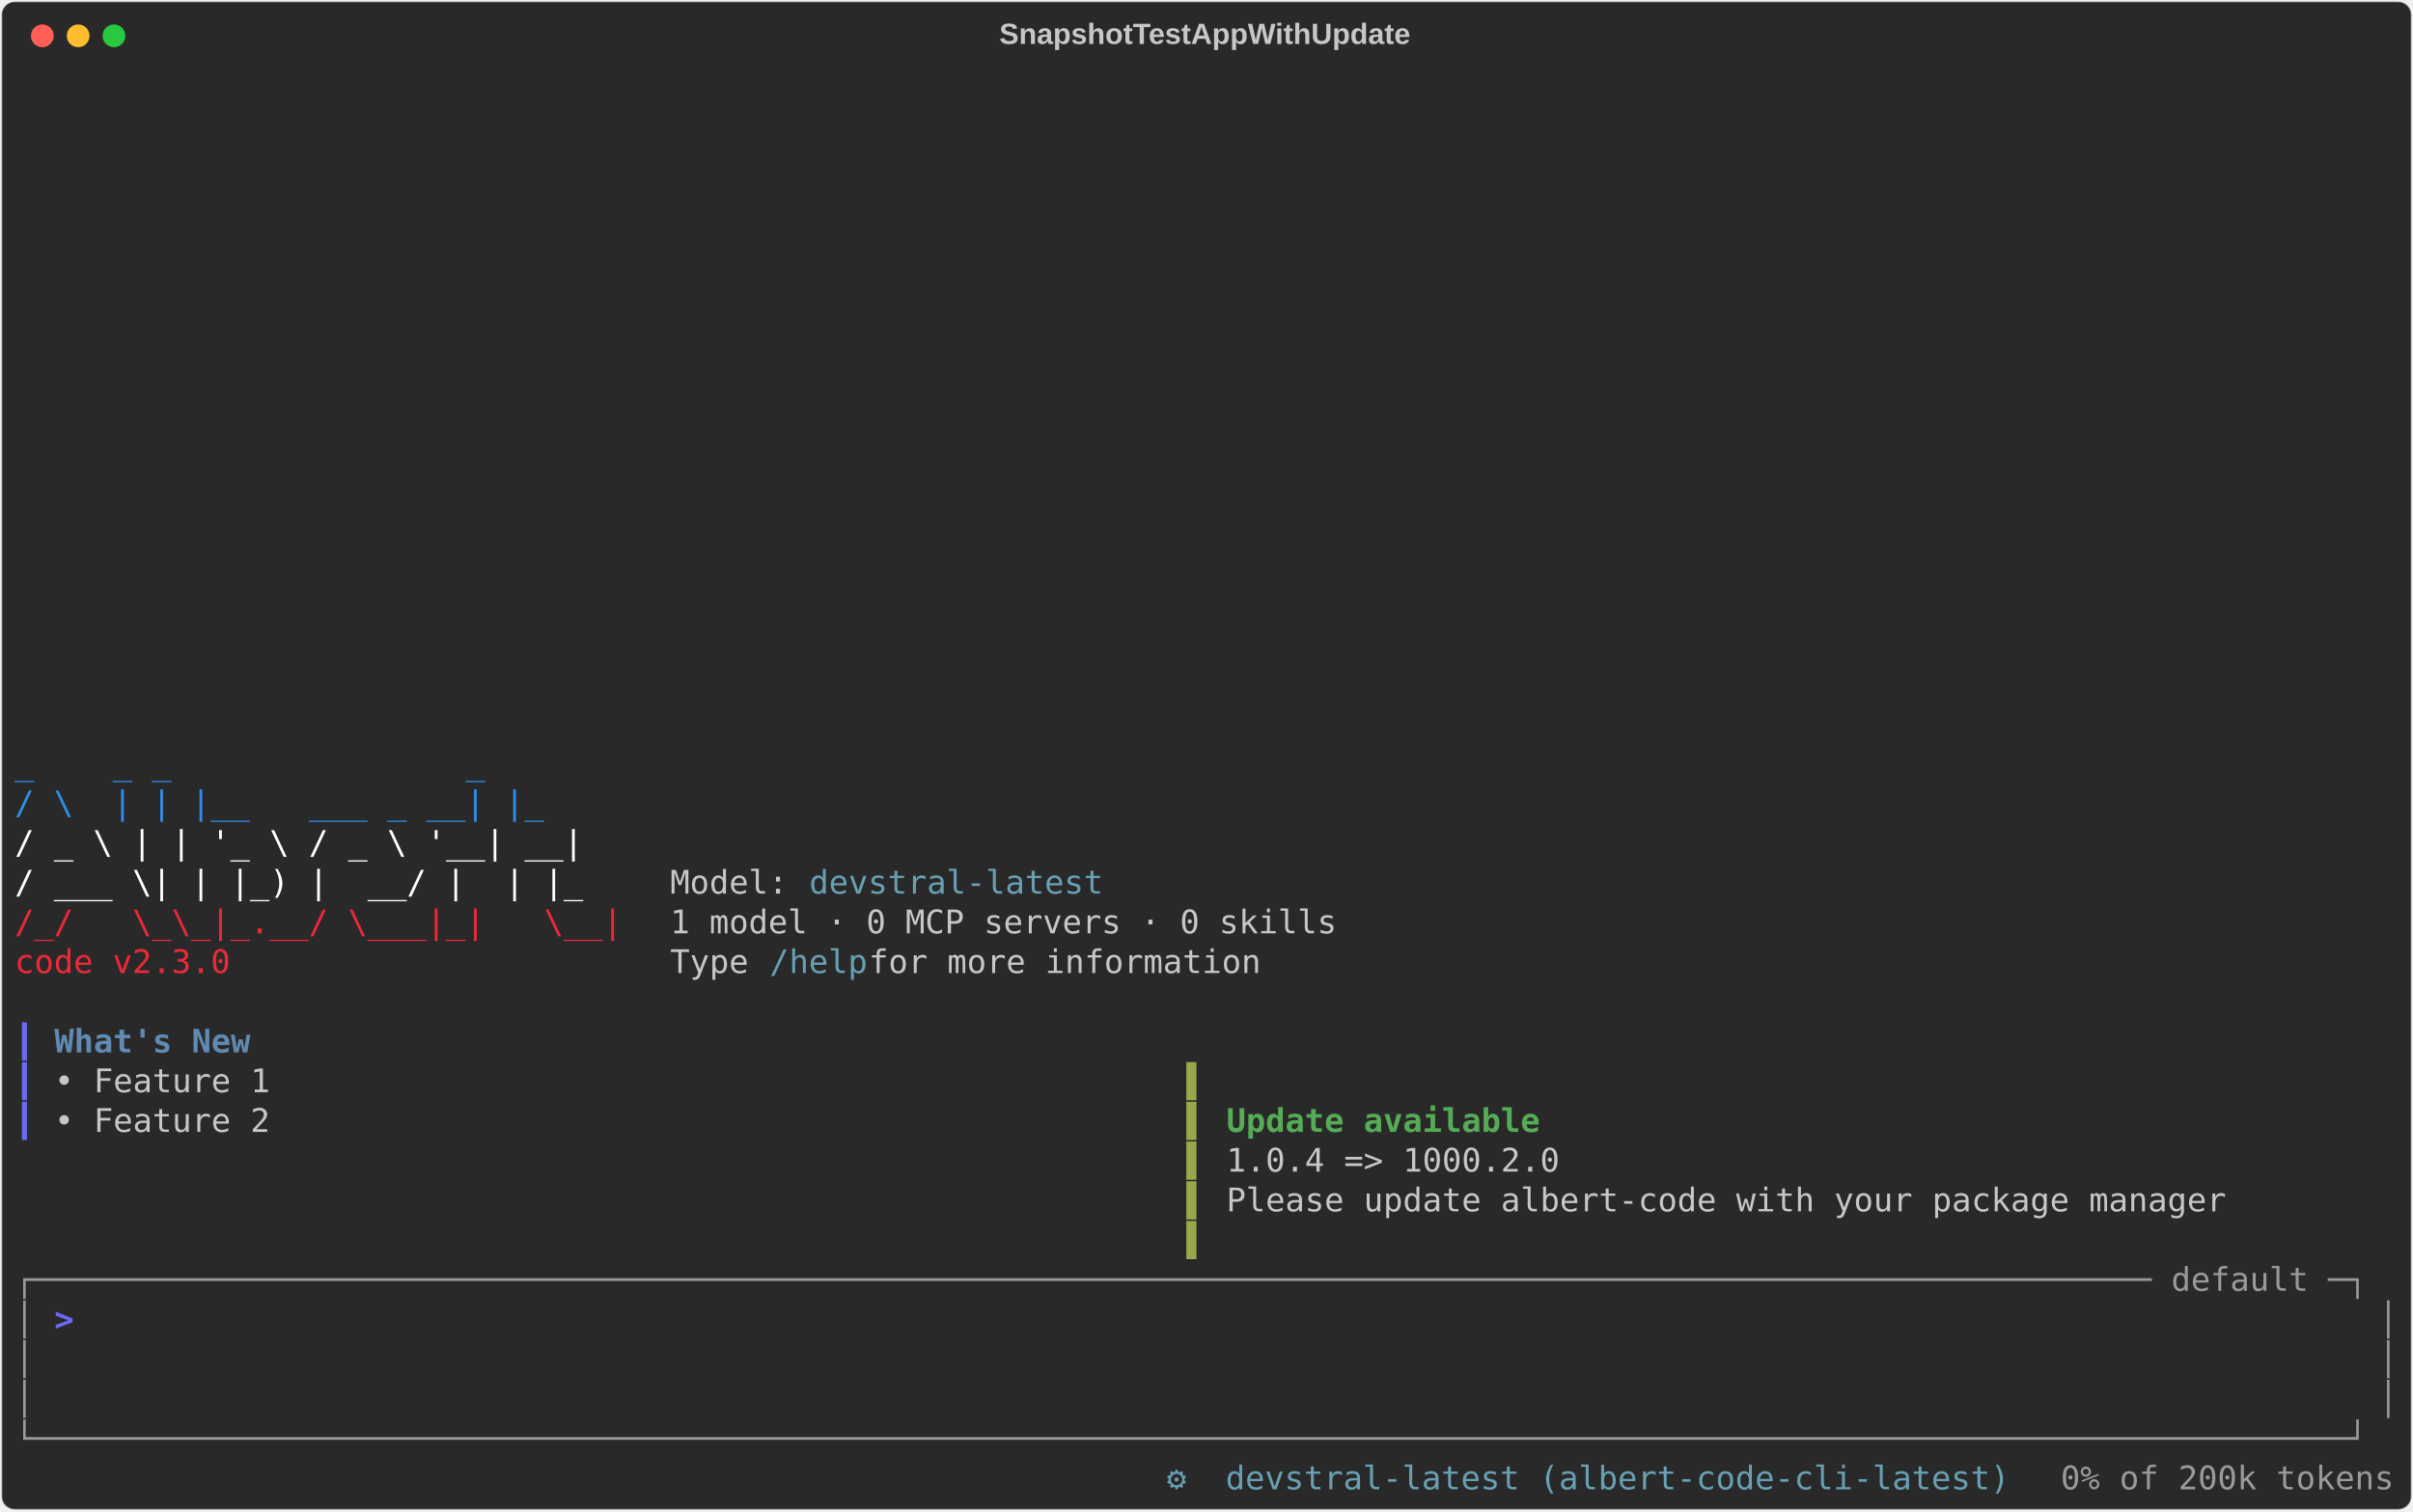
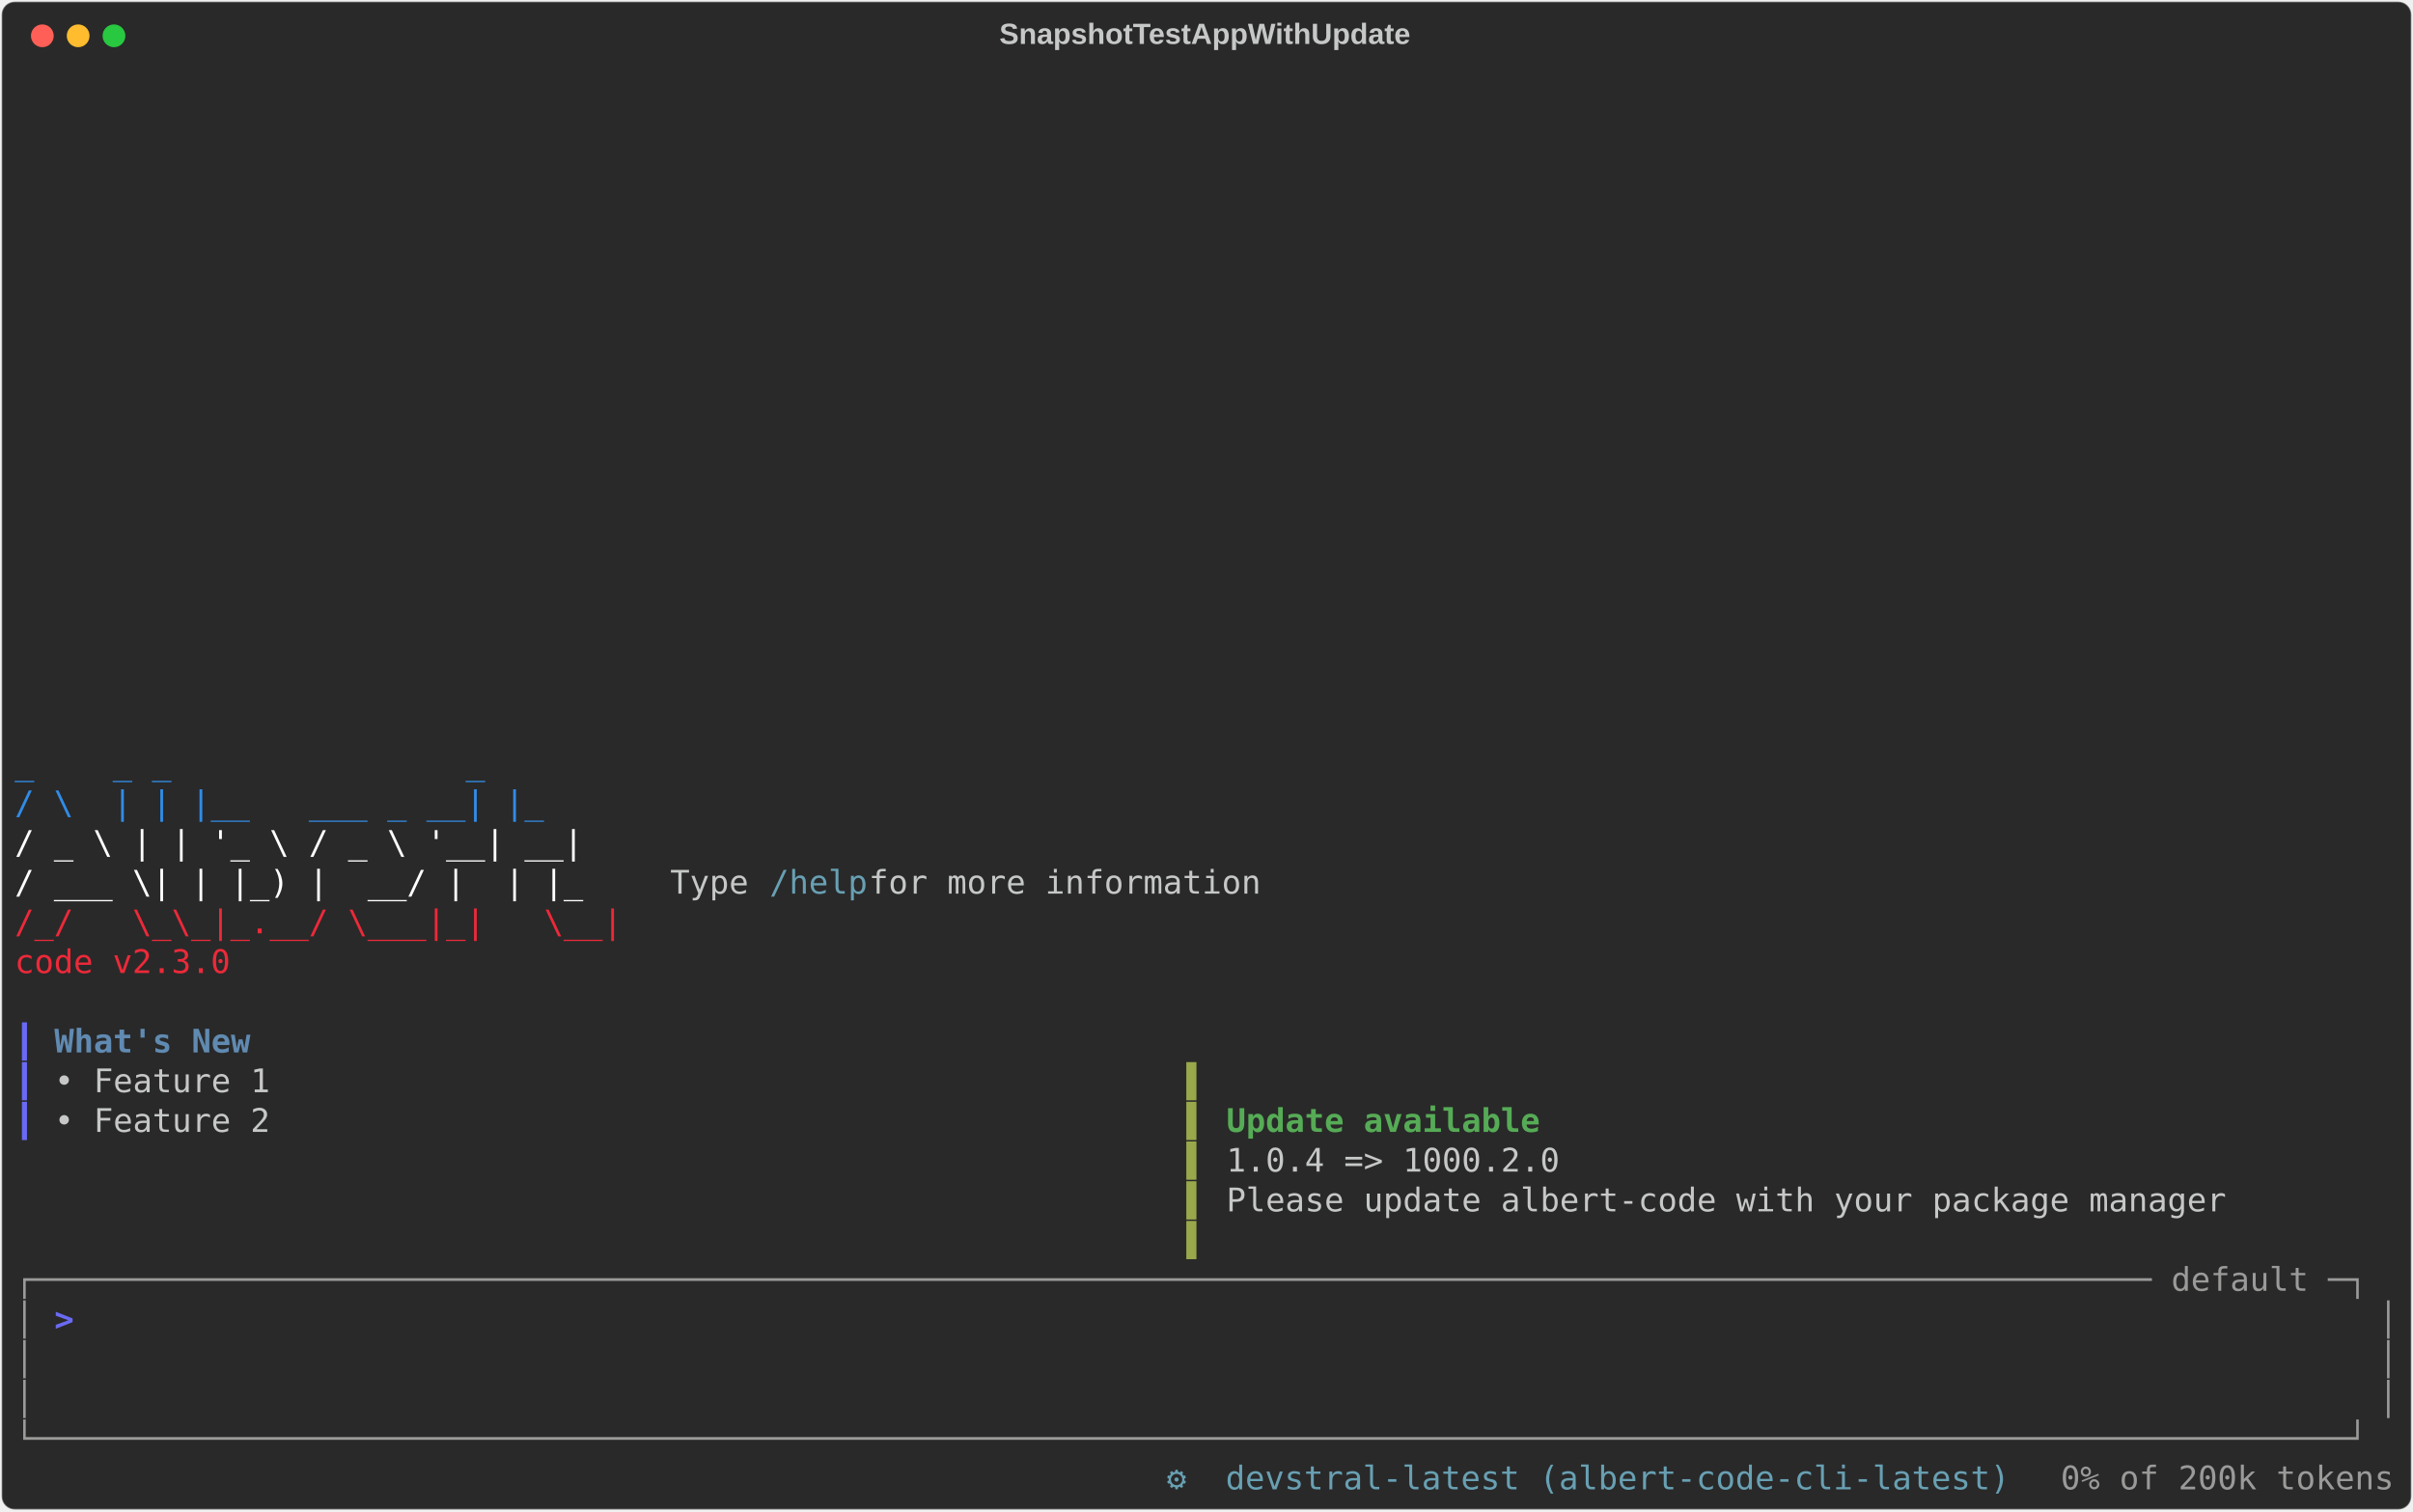
<svg xmlns="http://www.w3.org/2000/svg" class="rich-terminal" viewBox="0 0 1482 928.4">
  <style>

    @font-face {
        font-family: "Fira Code";
        src: local("FiraCode-Regular"),
                url("https://cdnjs.cloudflare.com/ajax/libs/firacode/6.2.0/woff2/FiraCode-Regular.woff2") format("woff2"),
                url("https://cdnjs.cloudflare.com/ajax/libs/firacode/6.2.0/woff/FiraCode-Regular.woff") format("woff");
        font-style: normal;
        font-weight: 400;
    }
    @font-face {
        font-family: "Fira Code";
        src: local("FiraCode-Bold"),
                url("https://cdnjs.cloudflare.com/ajax/libs/firacode/6.2.0/woff2/FiraCode-Bold.woff2") format("woff2"),
                url("https://cdnjs.cloudflare.com/ajax/libs/firacode/6.2.0/woff/FiraCode-Bold.woff") format("woff");
        font-style: bold;
        font-weight: 700;
    }

    .terminal-matrix {
        font-family: Fira Code, monospace;
        font-size: 20px;
        line-height: 24.4px;
        font-variant-east-asian: full-width;
    }

    .terminal-title {
        font-size: 18px;
        font-weight: bold;
        font-family: arial;
    }

    .terminal-r1 { fill: #c5c8c6 }
.terminal-r2 { fill: #318ce7 }
.terminal-r3 { fill: #ffffff }
.terminal-r4 { fill: #68a0b3 }
.terminal-r5 { fill: #ed2939 }
.terminal-r6 { fill: #6a6af4 }
.terminal-r7 { fill: #608ab1;font-weight: bold }
.terminal-r8 { fill: #98a84b }
.terminal-r9 { fill: #56ab56;font-weight: bold }
.terminal-r10 { fill: #9a9b99 }
.terminal-r11 { fill: #6a6af4;font-weight: bold }
    </style>
  <defs>
    <clipPath id="terminal-clip-terminal">
      <rect x="0" y="0" width="1463.0" height="877.4" />
    </clipPath>
    <clipPath id="terminal-line-0">
      <rect x="0" y="1.5" width="1464" height="24.65" />
    </clipPath>
    <clipPath id="terminal-line-1">
      <rect x="0" y="25.9" width="1464" height="24.65" />
    </clipPath>
    <clipPath id="terminal-line-2">
      <rect x="0" y="50.3" width="1464" height="24.65" />
    </clipPath>
    <clipPath id="terminal-line-3">
      <rect x="0" y="74.7" width="1464" height="24.65" />
    </clipPath>
    <clipPath id="terminal-line-4">
      <rect x="0" y="99.1" width="1464" height="24.65" />
    </clipPath>
    <clipPath id="terminal-line-5">
      <rect x="0" y="123.5" width="1464" height="24.65" />
    </clipPath>
    <clipPath id="terminal-line-6">
      <rect x="0" y="147.9" width="1464" height="24.65" />
    </clipPath>
    <clipPath id="terminal-line-7">
      <rect x="0" y="172.3" width="1464" height="24.65" />
    </clipPath>
    <clipPath id="terminal-line-8">
      <rect x="0" y="196.7" width="1464" height="24.65" />
    </clipPath>
    <clipPath id="terminal-line-9">
      <rect x="0" y="221.1" width="1464" height="24.65" />
    </clipPath>
    <clipPath id="terminal-line-10">
      <rect x="0" y="245.5" width="1464" height="24.65" />
    </clipPath>
    <clipPath id="terminal-line-11">
      <rect x="0" y="269.9" width="1464" height="24.65" />
    </clipPath>
    <clipPath id="terminal-line-12">
      <rect x="0" y="294.3" width="1464" height="24.65" />
    </clipPath>
    <clipPath id="terminal-line-13">
      <rect x="0" y="318.7" width="1464" height="24.65" />
    </clipPath>
    <clipPath id="terminal-line-14">
      <rect x="0" y="343.1" width="1464" height="24.65" />
    </clipPath>
    <clipPath id="terminal-line-15">
      <rect x="0" y="367.5" width="1464" height="24.65" />
    </clipPath>
    <clipPath id="terminal-line-16">
      <rect x="0" y="391.9" width="1464" height="24.65" />
    </clipPath>
    <clipPath id="terminal-line-17">
      <rect x="0" y="416.3" width="1464" height="24.65" />
    </clipPath>
    <clipPath id="terminal-line-18">
      <rect x="0" y="440.7" width="1464" height="24.65" />
    </clipPath>
    <clipPath id="terminal-line-19">
      <rect x="0" y="465.1" width="1464" height="24.65" />
    </clipPath>
    <clipPath id="terminal-line-20">
      <rect x="0" y="489.5" width="1464" height="24.65" />
    </clipPath>
    <clipPath id="terminal-line-21">
      <rect x="0" y="513.9" width="1464" height="24.65" />
    </clipPath>
    <clipPath id="terminal-line-22">
      <rect x="0" y="538.3" width="1464" height="24.65" />
    </clipPath>
    <clipPath id="terminal-line-23">
      <rect x="0" y="562.7" width="1464" height="24.65" />
    </clipPath>
    <clipPath id="terminal-line-24">
      <rect x="0" y="587.1" width="1464" height="24.65" />
    </clipPath>
    <clipPath id="terminal-line-25">
      <rect x="0" y="611.5" width="1464" height="24.65" />
    </clipPath>
    <clipPath id="terminal-line-26">
      <rect x="0" y="635.9" width="1464" height="24.65" />
    </clipPath>
    <clipPath id="terminal-line-27">
      <rect x="0" y="660.3" width="1464" height="24.65" />
    </clipPath>
    <clipPath id="terminal-line-28">
      <rect x="0" y="684.7" width="1464" height="24.65" />
    </clipPath>
    <clipPath id="terminal-line-29">
      <rect x="0" y="709.1" width="1464" height="24.65" />
    </clipPath>
    <clipPath id="terminal-line-30">
      <rect x="0" y="733.5" width="1464" height="24.65" />
    </clipPath>
    <clipPath id="terminal-line-31">
      <rect x="0" y="757.9" width="1464" height="24.65" />
    </clipPath>
    <clipPath id="terminal-line-32">
      <rect x="0" y="782.3" width="1464" height="24.65" />
    </clipPath>
    <clipPath id="terminal-line-33">
      <rect x="0" y="806.7" width="1464" height="24.65" />
    </clipPath>
    <clipPath id="terminal-line-34">
      <rect x="0" y="831.1" width="1464" height="24.65" />
    </clipPath>
  </defs>
  <rect fill="#292929" stroke="rgba(255,255,255,0.35)" stroke-width="1" x="1" y="1" width="1480" height="926.4" rx="8" />
  <text class="terminal-title" fill="#c5c8c6" text-anchor="middle" x="740" y="27">SnapshotTestAppWithUpdate</text>
  <g transform="translate(26,22)">
    <circle cx="0" cy="0" r="7" fill="#ff5f57" />
    <circle cx="22" cy="0" r="7" fill="#febc2e" />
    <circle cx="44" cy="0" r="7" fill="#28c840" />
  </g>
  <g transform="translate(9, 41)" clip-path="url(#terminal-clip-terminal)">
    <g class="terminal-matrix">
      <text class="terminal-r1" x="1464" y="20" textLength="12.2" clip-path="url(#terminal-line-0)">
</text>
      <text class="terminal-r1" x="1464" y="44.4" textLength="12.2" clip-path="url(#terminal-line-1)">
</text>
      <text class="terminal-r1" x="1464" y="68.8" textLength="12.2" clip-path="url(#terminal-line-2)">
</text>
      <text class="terminal-r1" x="1464" y="93.2" textLength="12.2" clip-path="url(#terminal-line-3)">
</text>
      <text class="terminal-r1" x="1464" y="117.6" textLength="12.2" clip-path="url(#terminal-line-4)">
</text>
      <text class="terminal-r1" x="1464" y="142" textLength="12.2" clip-path="url(#terminal-line-5)">
</text>
      <text class="terminal-r1" x="1464" y="166.4" textLength="12.2" clip-path="url(#terminal-line-6)">
</text>
      <text class="terminal-r1" x="1464" y="190.8" textLength="12.2" clip-path="url(#terminal-line-7)">
</text>
      <text class="terminal-r1" x="1464" y="215.2" textLength="12.2" clip-path="url(#terminal-line-8)">
</text>
      <text class="terminal-r1" x="1464" y="239.6" textLength="12.2" clip-path="url(#terminal-line-9)">
</text>
      <text class="terminal-r1" x="1464" y="264" textLength="12.2" clip-path="url(#terminal-line-10)">
</text>
      <text class="terminal-r1" x="1464" y="288.4" textLength="12.2" clip-path="url(#terminal-line-11)">
</text>
      <text class="terminal-r1" x="1464" y="312.8" textLength="12.2" clip-path="url(#terminal-line-12)">
</text>
      <text class="terminal-r1" x="1464" y="337.2" textLength="12.2" clip-path="url(#terminal-line-13)">
</text>
      <text class="terminal-r1" x="1464" y="361.6" textLength="12.2" clip-path="url(#terminal-line-14)">
</text>
      <text class="terminal-r1" x="1464" y="386" textLength="12.2" clip-path="url(#terminal-line-15)">
</text>
      <text class="terminal-r1" x="1464" y="410.4" textLength="12.2" clip-path="url(#terminal-line-16)">
</text>
      <text class="terminal-r2" x="0" y="434.8" textLength="378.2" clip-path="url(#terminal-line-17)">    _    _ _               _   </text>
      <text class="terminal-r1" x="1464" y="434.8" textLength="12.2" clip-path="url(#terminal-line-17)">
</text>
      <text class="terminal-r2" x="0" y="459.2" textLength="378.2" clip-path="url(#terminal-line-18)">   / \  | | |__   ___ _ __| |_ </text>
      <text class="terminal-r1" x="1464" y="459.2" textLength="12.2" clip-path="url(#terminal-line-18)">
</text>
      <text class="terminal-r3" x="0" y="483.6" textLength="378.2" clip-path="url(#terminal-line-19)">  / _ \ | | '_ \ / _ \ '__| __|</text>
      <text class="terminal-r1" x="1464" y="483.6" textLength="12.2" clip-path="url(#terminal-line-19)">
</text>
      <text class="terminal-r3" x="0" y="508" textLength="378.2" clip-path="url(#terminal-line-20)"> / ___ \| | |_) |  __/ |  | |_ </text>
-       <text class="terminal-r1" x="402.6" y="508" textLength="85.4" clip-path="url(#terminal-line-20)">Model: </text>
-       <text class="terminal-r4" x="488" y="508" textLength="183" clip-path="url(#terminal-line-20)">devstral-latest</text>
+       <text class="terminal-r1" x="402.6" y="508" textLength="61" clip-path="url(#terminal-line-20)">Type </text>
+       <text class="terminal-r4" x="463.6" y="508" textLength="61" clip-path="url(#terminal-line-20)">/help</text>
+       <text class="terminal-r1" x="524.6" y="508" textLength="256.2" clip-path="url(#terminal-line-20)"> for more information</text>
      <text class="terminal-r1" x="1464" y="508" textLength="12.2" clip-path="url(#terminal-line-20)">
</text>
      <text class="terminal-r5" x="0" y="532.4" textLength="378.2" clip-path="url(#terminal-line-21)">/_/   \_\_|_.__/ \___|_|   \__|</text>
-       <text class="terminal-r1" x="402.6" y="532.4" textLength="414.8" clip-path="url(#terminal-line-21)">1 model · 0 MCP servers · 0 skills</text>
      <text class="terminal-r1" x="1464" y="532.4" textLength="12.2" clip-path="url(#terminal-line-21)">
</text>
      <text class="terminal-r5" x="0" y="556.8" textLength="353.8" clip-path="url(#terminal-line-22)">                  code v2.3.0</text>
-       <text class="terminal-r1" x="402.6" y="556.8" textLength="61" clip-path="url(#terminal-line-22)">Type </text>
-       <text class="terminal-r4" x="463.6" y="556.8" textLength="61" clip-path="url(#terminal-line-22)">/help</text>
-       <text class="terminal-r1" x="524.6" y="556.8" textLength="256.2" clip-path="url(#terminal-line-22)"> for more information</text>
      <text class="terminal-r1" x="1464" y="556.8" textLength="12.2" clip-path="url(#terminal-line-22)">
</text>
      <text class="terminal-r1" x="1464" y="581.2" textLength="12.2" clip-path="url(#terminal-line-23)">
</text>
      <text class="terminal-r6" x="0" y="605.6" textLength="12.2" clip-path="url(#terminal-line-24)">┃</text>
      <text class="terminal-r7" x="24.4" y="605.6" textLength="122" clip-path="url(#terminal-line-24)">What's New</text>
      <text class="terminal-r1" x="1464" y="605.6" textLength="12.2" clip-path="url(#terminal-line-24)">
</text>
      <text class="terminal-r6" x="0" y="630" textLength="12.2" clip-path="url(#terminal-line-25)">┃</text>
      <text class="terminal-r1" x="24.4" y="630" textLength="134.2" clip-path="url(#terminal-line-25)">• Feature 1</text>
      <text class="terminal-r8" x="719.8" y="630" textLength="12.2" clip-path="url(#terminal-line-25)">▌</text>
      <text class="terminal-r1" x="1464" y="630" textLength="12.2" clip-path="url(#terminal-line-25)">
</text>
      <text class="terminal-r6" x="0" y="654.4" textLength="12.2" clip-path="url(#terminal-line-26)">┃</text>
      <text class="terminal-r1" x="24.4" y="654.4" textLength="134.2" clip-path="url(#terminal-line-26)">• Feature 2</text>
      <text class="terminal-r8" x="719.8" y="654.4" textLength="12.2" clip-path="url(#terminal-line-26)">▌</text>
      <text class="terminal-r9" x="744.2" y="654.4" textLength="195.2" clip-path="url(#terminal-line-26)">Update available</text>
      <text class="terminal-r1" x="1464" y="654.4" textLength="12.2" clip-path="url(#terminal-line-26)">
</text>
      <text class="terminal-r8" x="719.8" y="678.8" textLength="12.2" clip-path="url(#terminal-line-27)">▌</text>
      <text class="terminal-r1" x="744.2" y="678.8" textLength="207.4" clip-path="url(#terminal-line-27)">1.0.4 =&gt; 1000.2.0</text>
      <text class="terminal-r1" x="1464" y="678.8" textLength="12.2" clip-path="url(#terminal-line-27)">
</text>
      <text class="terminal-r8" x="719.8" y="703.2" textLength="12.2" clip-path="url(#terminal-line-28)">▌</text>
      <text class="terminal-r1" x="744.2" y="703.2" textLength="622.2" clip-path="url(#terminal-line-28)">Please update albert-code with your package manager</text>
      <text class="terminal-r1" x="1464" y="703.2" textLength="12.2" clip-path="url(#terminal-line-28)">
</text>
      <text class="terminal-r8" x="719.8" y="727.6" textLength="12.2" clip-path="url(#terminal-line-29)">▌</text>
      <text class="terminal-r1" x="1464" y="727.6" textLength="12.2" clip-path="url(#terminal-line-29)">
</text>
      <text class="terminal-r10" x="0" y="752" textLength="1464" clip-path="url(#terminal-line-30)">┌──────────────────────────────────────────────────────────────────────────────────────────────────────────── default ─┐</text>
      <text class="terminal-r1" x="1464" y="752" textLength="12.2" clip-path="url(#terminal-line-30)">
</text>
      <text class="terminal-r10" x="0" y="776.4" textLength="12.2" clip-path="url(#terminal-line-31)">│</text>
      <text class="terminal-r11" x="24.4" y="776.4" textLength="12.2" clip-path="url(#terminal-line-31)">&gt;</text>
      <text class="terminal-r10" x="1451.8" y="776.4" textLength="12.2" clip-path="url(#terminal-line-31)">│</text>
      <text class="terminal-r1" x="1464" y="776.4" textLength="12.2" clip-path="url(#terminal-line-31)">
</text>
      <text class="terminal-r10" x="0" y="800.8" textLength="12.2" clip-path="url(#terminal-line-32)">│</text>
      <text class="terminal-r10" x="1451.8" y="800.8" textLength="12.2" clip-path="url(#terminal-line-32)">│</text>
      <text class="terminal-r1" x="1464" y="800.8" textLength="12.2" clip-path="url(#terminal-line-32)">
</text>
      <text class="terminal-r10" x="0" y="825.2" textLength="12.2" clip-path="url(#terminal-line-33)">│</text>
      <text class="terminal-r10" x="1451.8" y="825.2" textLength="12.2" clip-path="url(#terminal-line-33)">│</text>
      <text class="terminal-r1" x="1464" y="825.2" textLength="12.2" clip-path="url(#terminal-line-33)">
</text>
      <text class="terminal-r10" x="0" y="849.6" textLength="1464" clip-path="url(#terminal-line-34)">└──────────────────────────────────────────────────────────────────────────────────────────────────────────────────────┘</text>
      <text class="terminal-r1" x="1464" y="849.6" textLength="12.2" clip-path="url(#terminal-line-34)">
</text>
      <text class="terminal-r4" x="707.6" y="874" textLength="524.6" clip-path="url(#terminal-line-35)">⚙  devstral-latest (albert-code-cli-latest)</text>
      <text class="terminal-r10" x="1256.6" y="874" textLength="207.4" clip-path="url(#terminal-line-35)">0% of 200k tokens</text>
    </g>
  </g>
</svg>
